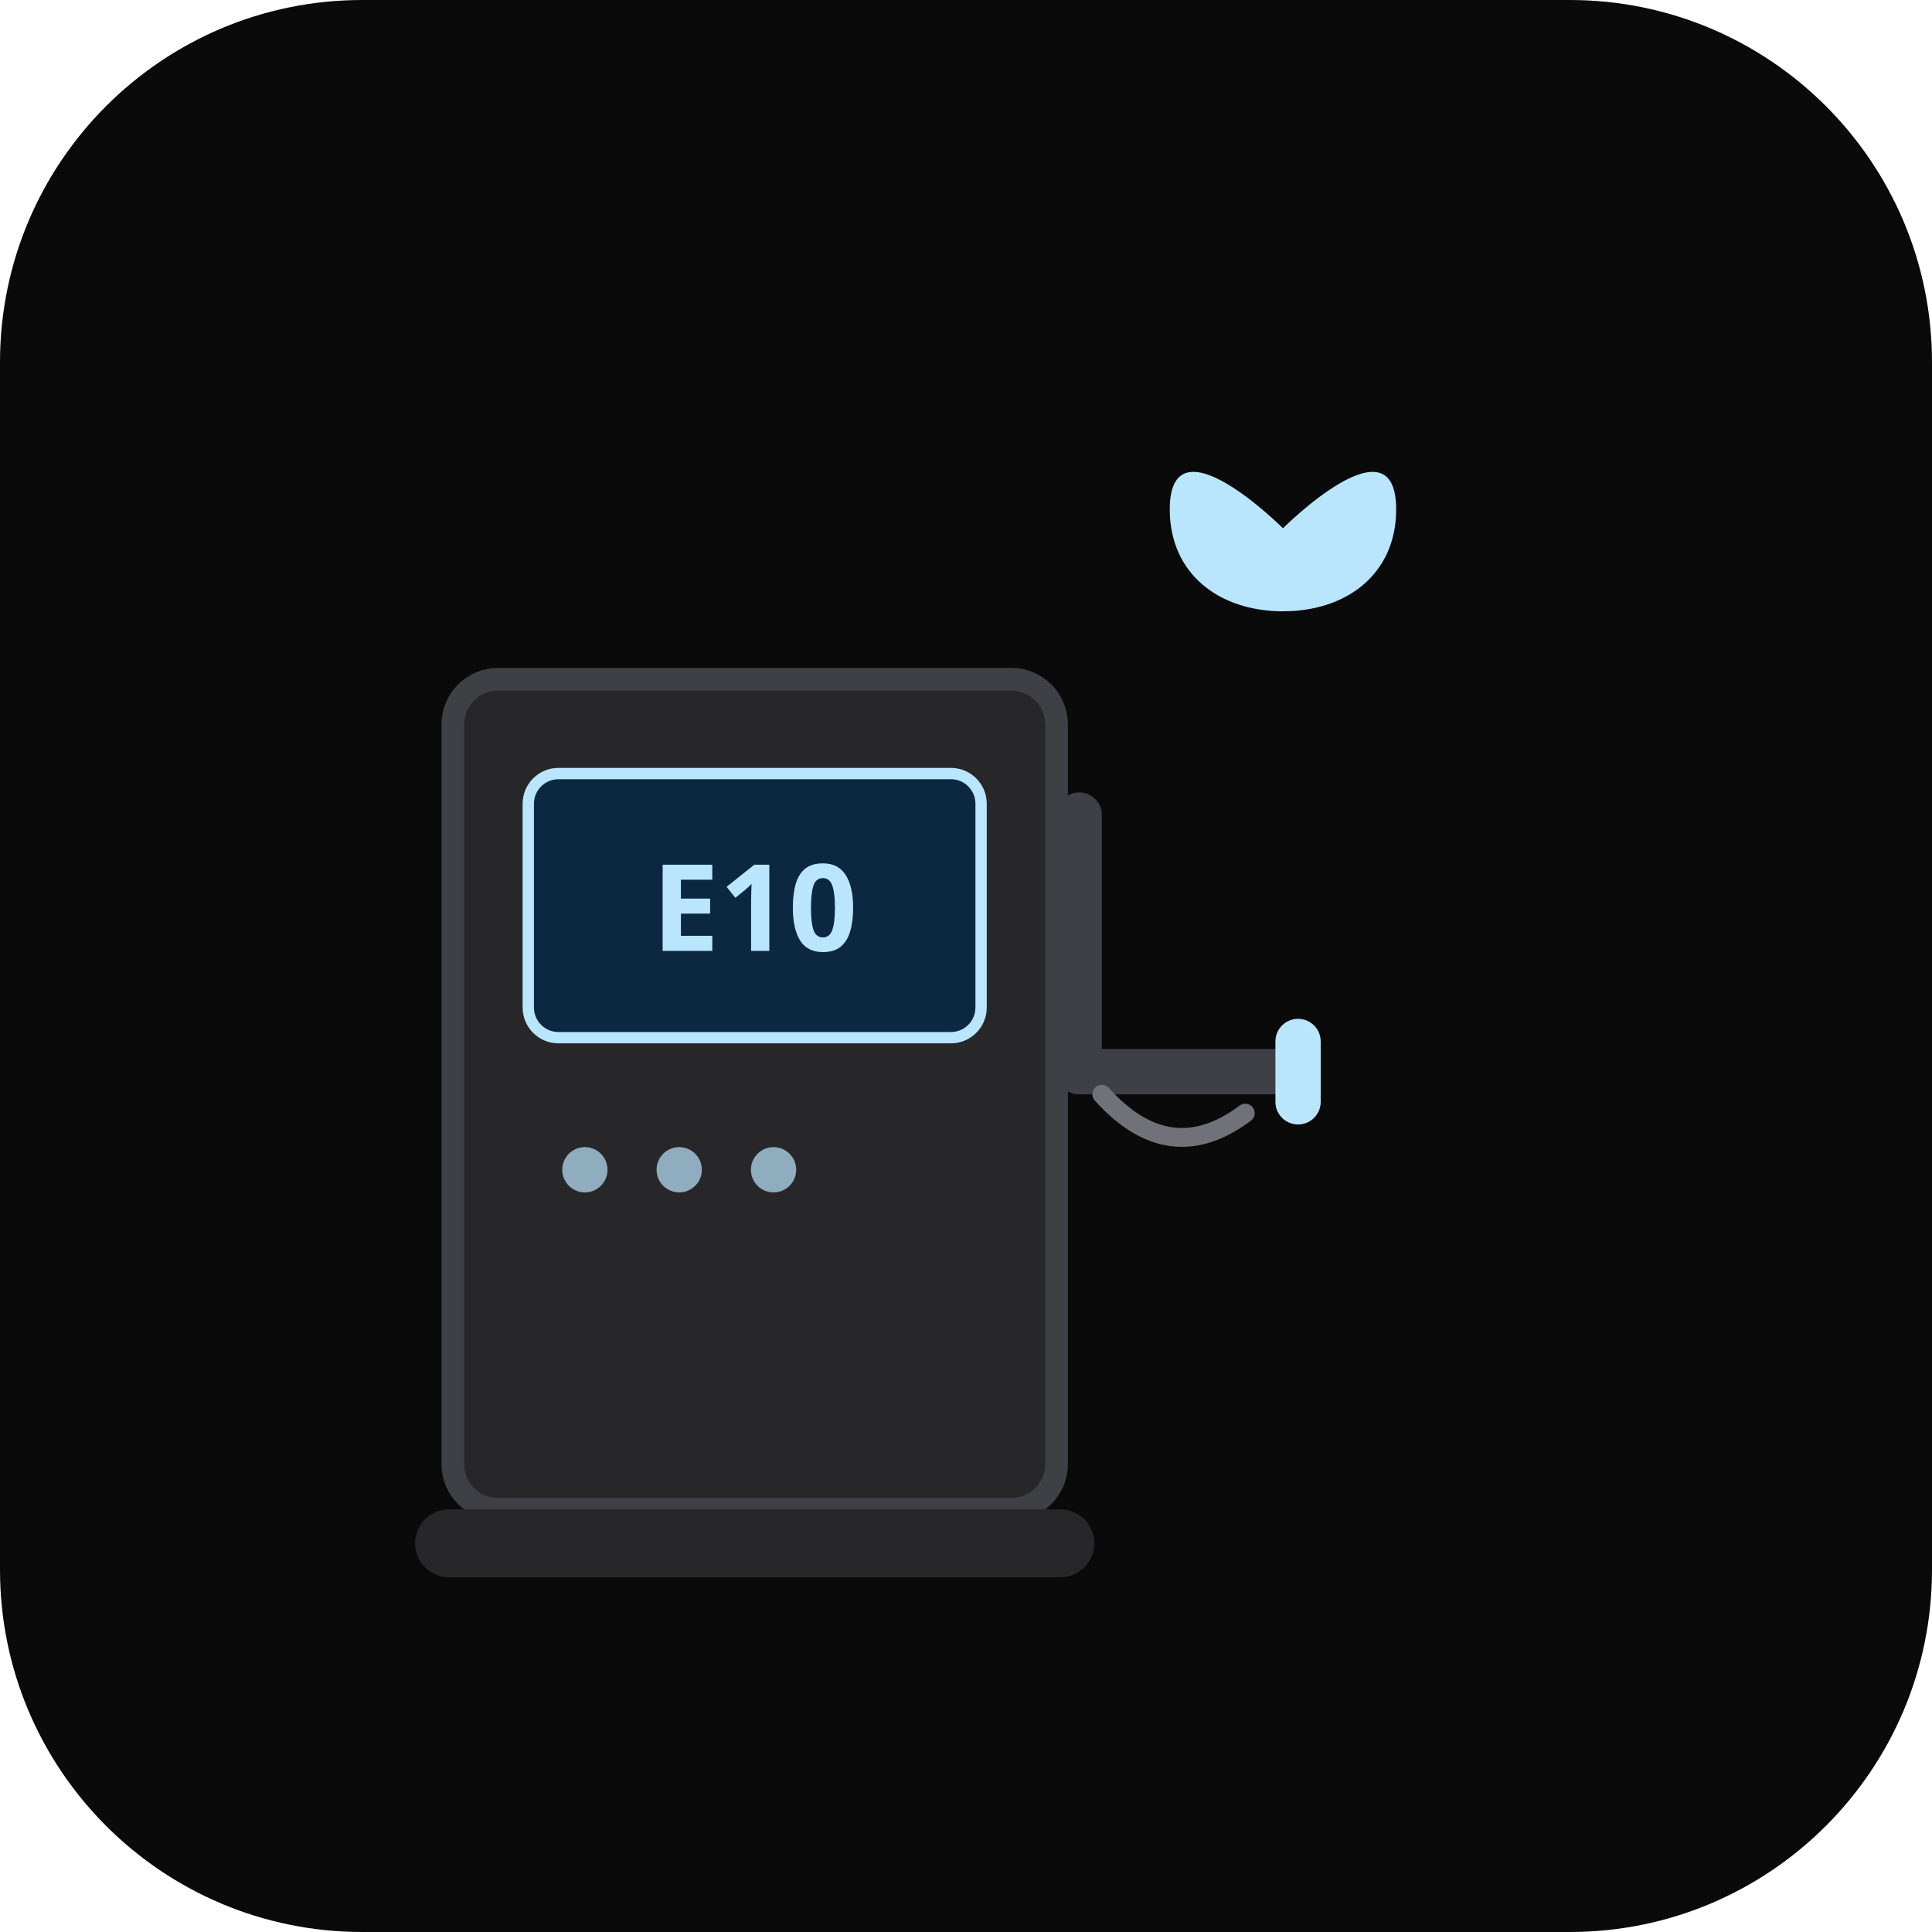
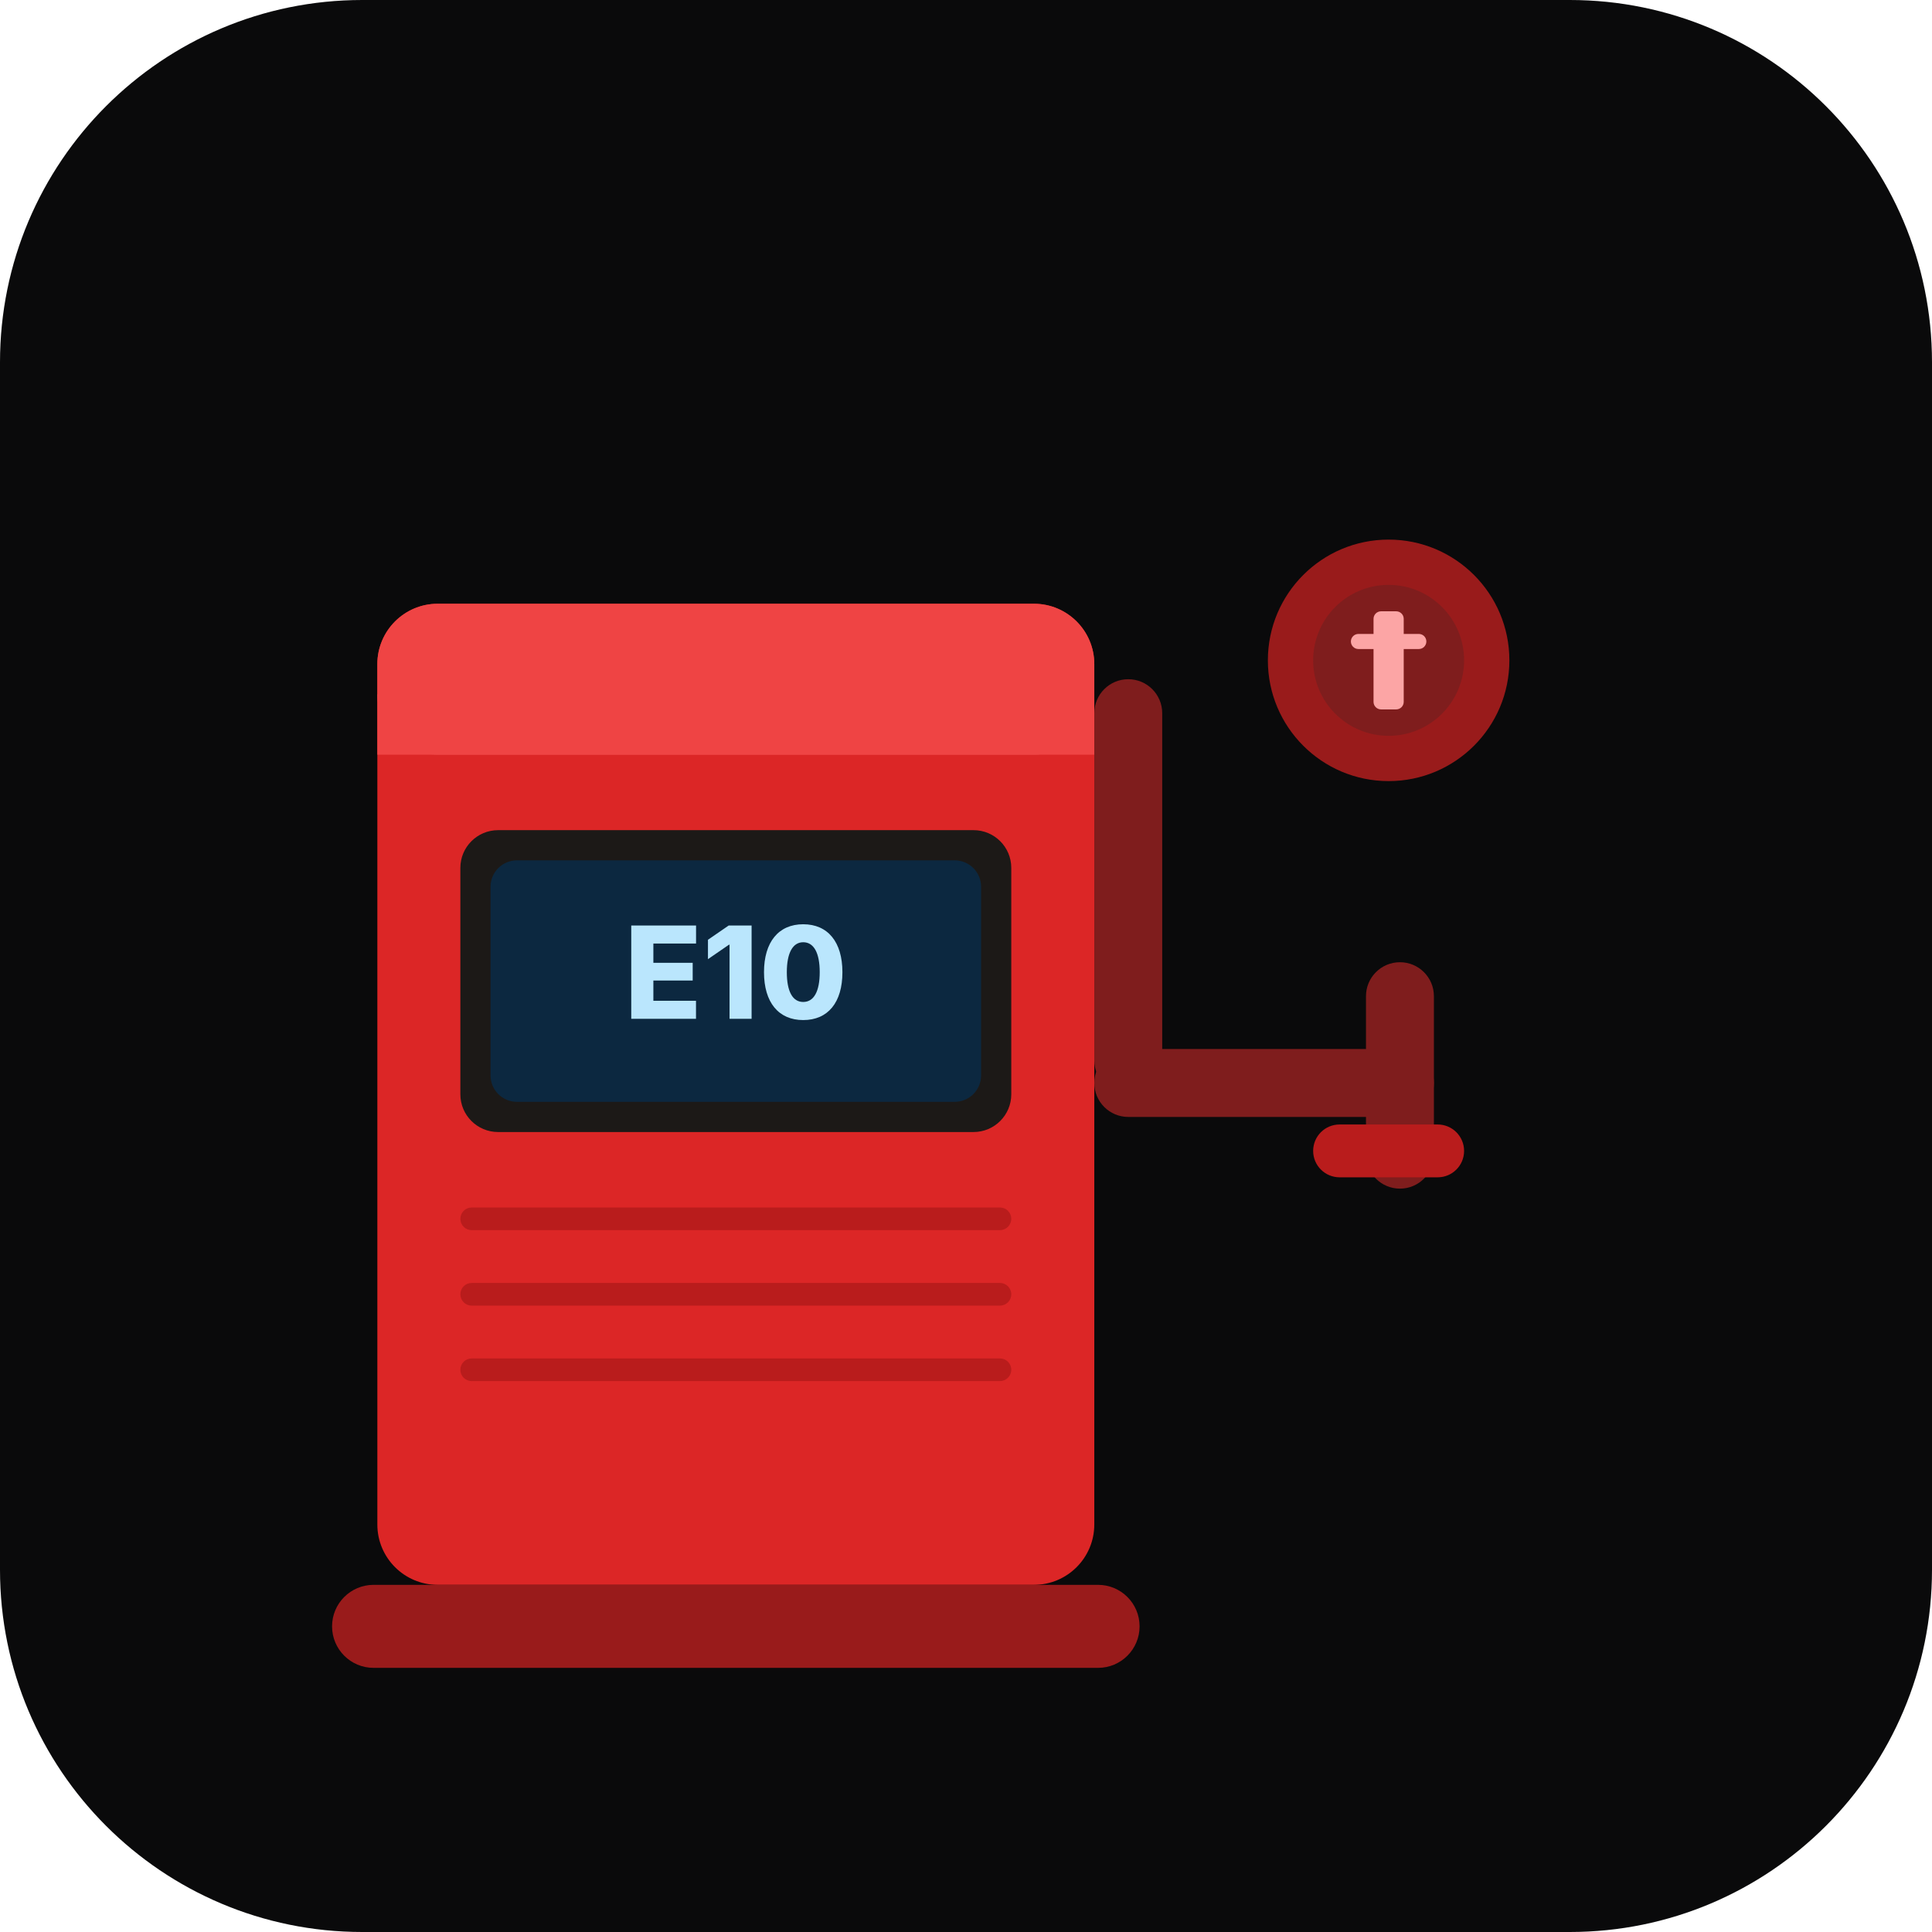
<svg xmlns="http://www.w3.org/2000/svg" viewBox="0 0 512 512">
  <rect width="512" height="512" rx="96" fill="#0a0a0b" />
-   <rect x="120" y="180" width="160" height="220" rx="12" fill="#27272a" stroke="#3f3f46" stroke-width="6" />
-   <rect x="140" y="205" width="120" height="70" rx="8" fill="#0c2840" stroke="#bae6fd" stroke-width="3" />
-   <text x="200" y="252" font-family="system-ui,sans-serif" font-size="32" font-weight="700" fill="#bae6fd" text-anchor="middle">E10</text>
-   <rect x="280" y="210" width="12" height="80" rx="6" fill="#3f3f46" />
-   <rect x="280" y="278" width="70" height="12" rx="6" fill="#3f3f46" />
-   <rect x="338" y="270" width="12" height="28" rx="6" fill="#bae6fd" />
-   <path d="M292 290 Q310 310 330 295" stroke="#71717a" stroke-width="5" fill="none" stroke-linecap="round" />
-   <rect x="110" y="400" width="180" height="18" rx="9" fill="#27272a" />
-   <circle cx="155" cy="310" r="6" fill="#bae6fd" opacity="0.7" />
-   <circle cx="180" cy="310" r="6" fill="#bae6fd" opacity="0.7" />
-   <circle cx="205" cy="310" r="6" fill="#bae6fd" opacity="0.7" />
-   <path d="M340 140 C340 140 310 110 310 135 C310 152 323 162 340 162 C357 162 370 152 370 135 C370 110 340 140 340 140Z" fill="#bae6fd" />
+   <rect x="100" y="160" width="190" height="260" rx="16" fill="#dc2626" />
+   <rect x="100" y="160" width="190" height="40" rx="16" fill="#ef4444" />
+   <rect x="100" y="184" width="190" height="16" fill="#ef4444" />
+   <rect x="122" y="220" width="146" height="80" rx="10" fill="#1c1917" />
+   <rect x="130" y="228" width="130" height="64" rx="7" fill="#0c2840" />
+   <text x="195" y="270" font-family="system-ui,-apple-system,sans-serif" font-size="34" font-weight="800" fill="#bae6fd" text-anchor="middle">E10</text>
+   <rect x="88" y="420" width="214" height="22" rx="11" fill="#991b1b" />
+   <rect x="290" y="180" width="18" height="110" rx="9" fill="#7f1d1d" />
+   <rect x="290" y="278" width="90" height="18" rx="9" fill="#7f1d1d" />
+   <rect x="362" y="255" width="18" height="60" rx="9" fill="#7f1d1d" />
+   <rect x="348" y="298" width="40" height="14" rx="7" fill="#b91c1c" />
+   <circle cx="368" cy="175" r="32" fill="#991b1b" />
+   <circle cx="368" cy="175" r="20" fill="#7f1d1d" />
+   <rect x="358" y="168" width="20" height="4" rx="2" fill="#fca5a5" />
+   <rect x="364" y="162" width="8" height="26" rx="2" fill="#fca5a5" />
+   <rect x="122" y="320" width="146" height="6" rx="3" fill="#b91c1c" />
+   <rect x="122" y="340" width="146" height="6" rx="3" fill="#b91c1c" />
+   <rect x="122" y="360" width="146" height="6" rx="3" fill="#b91c1c" />
</svg>
